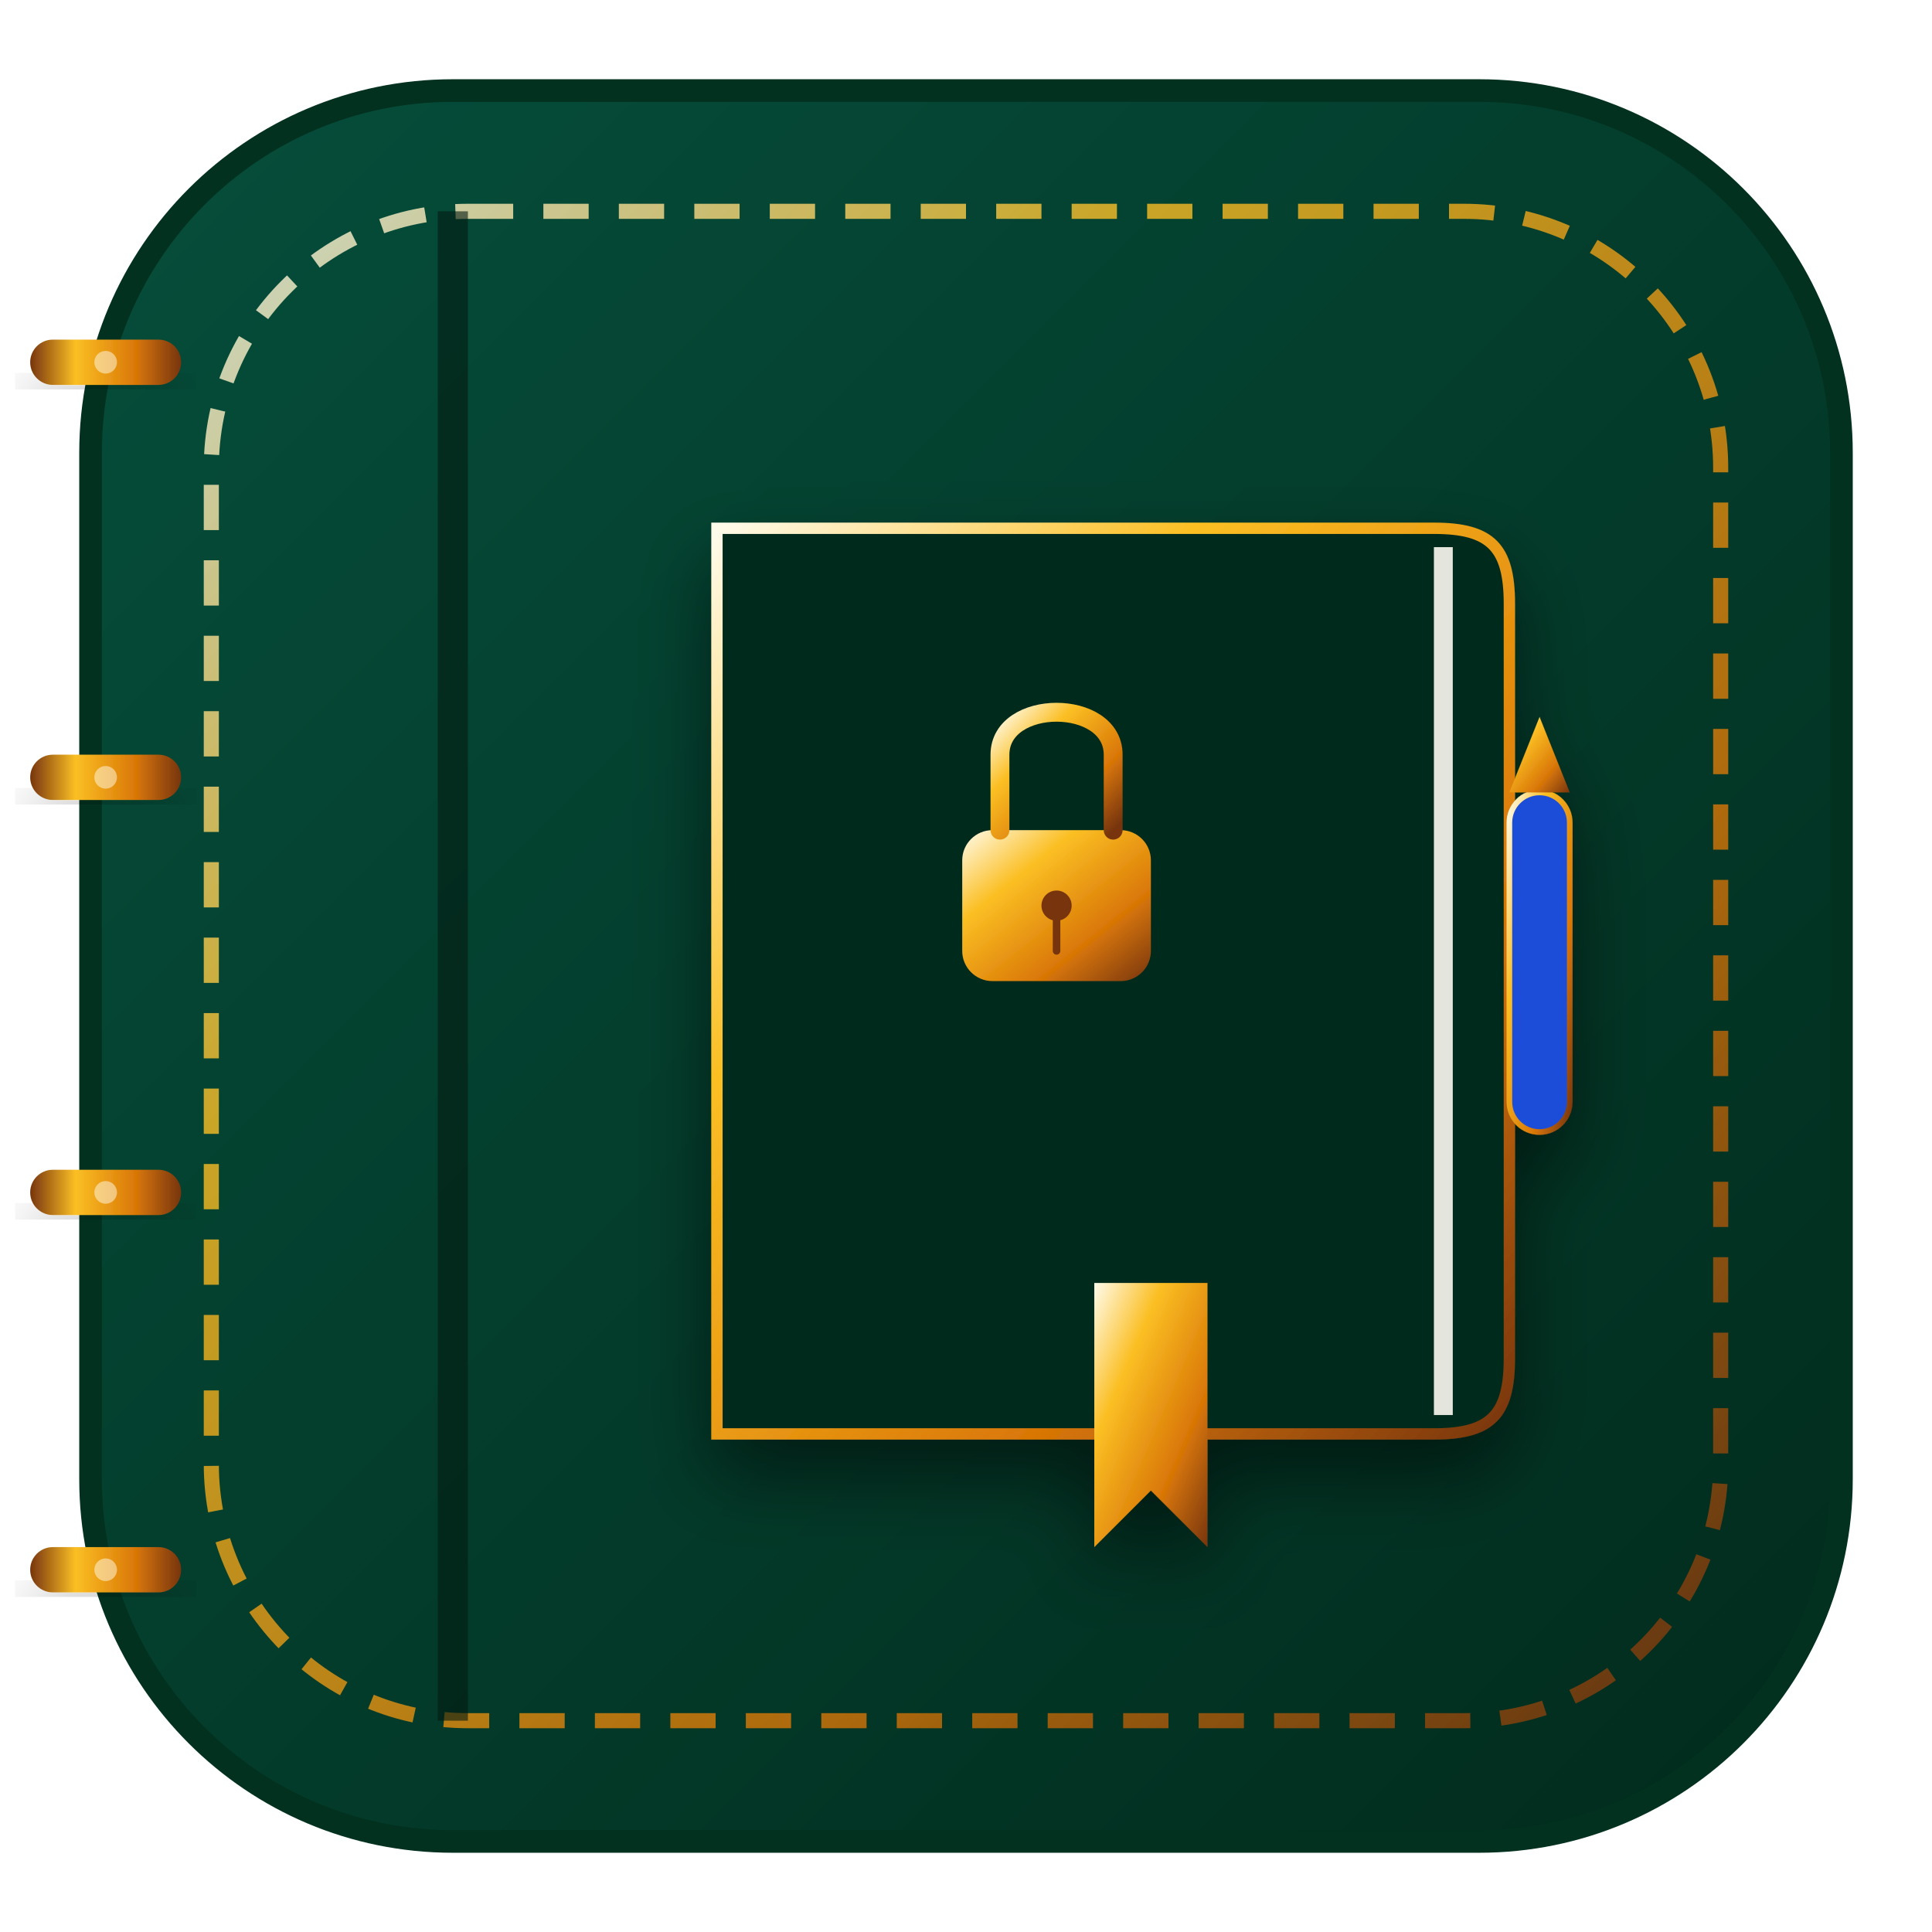
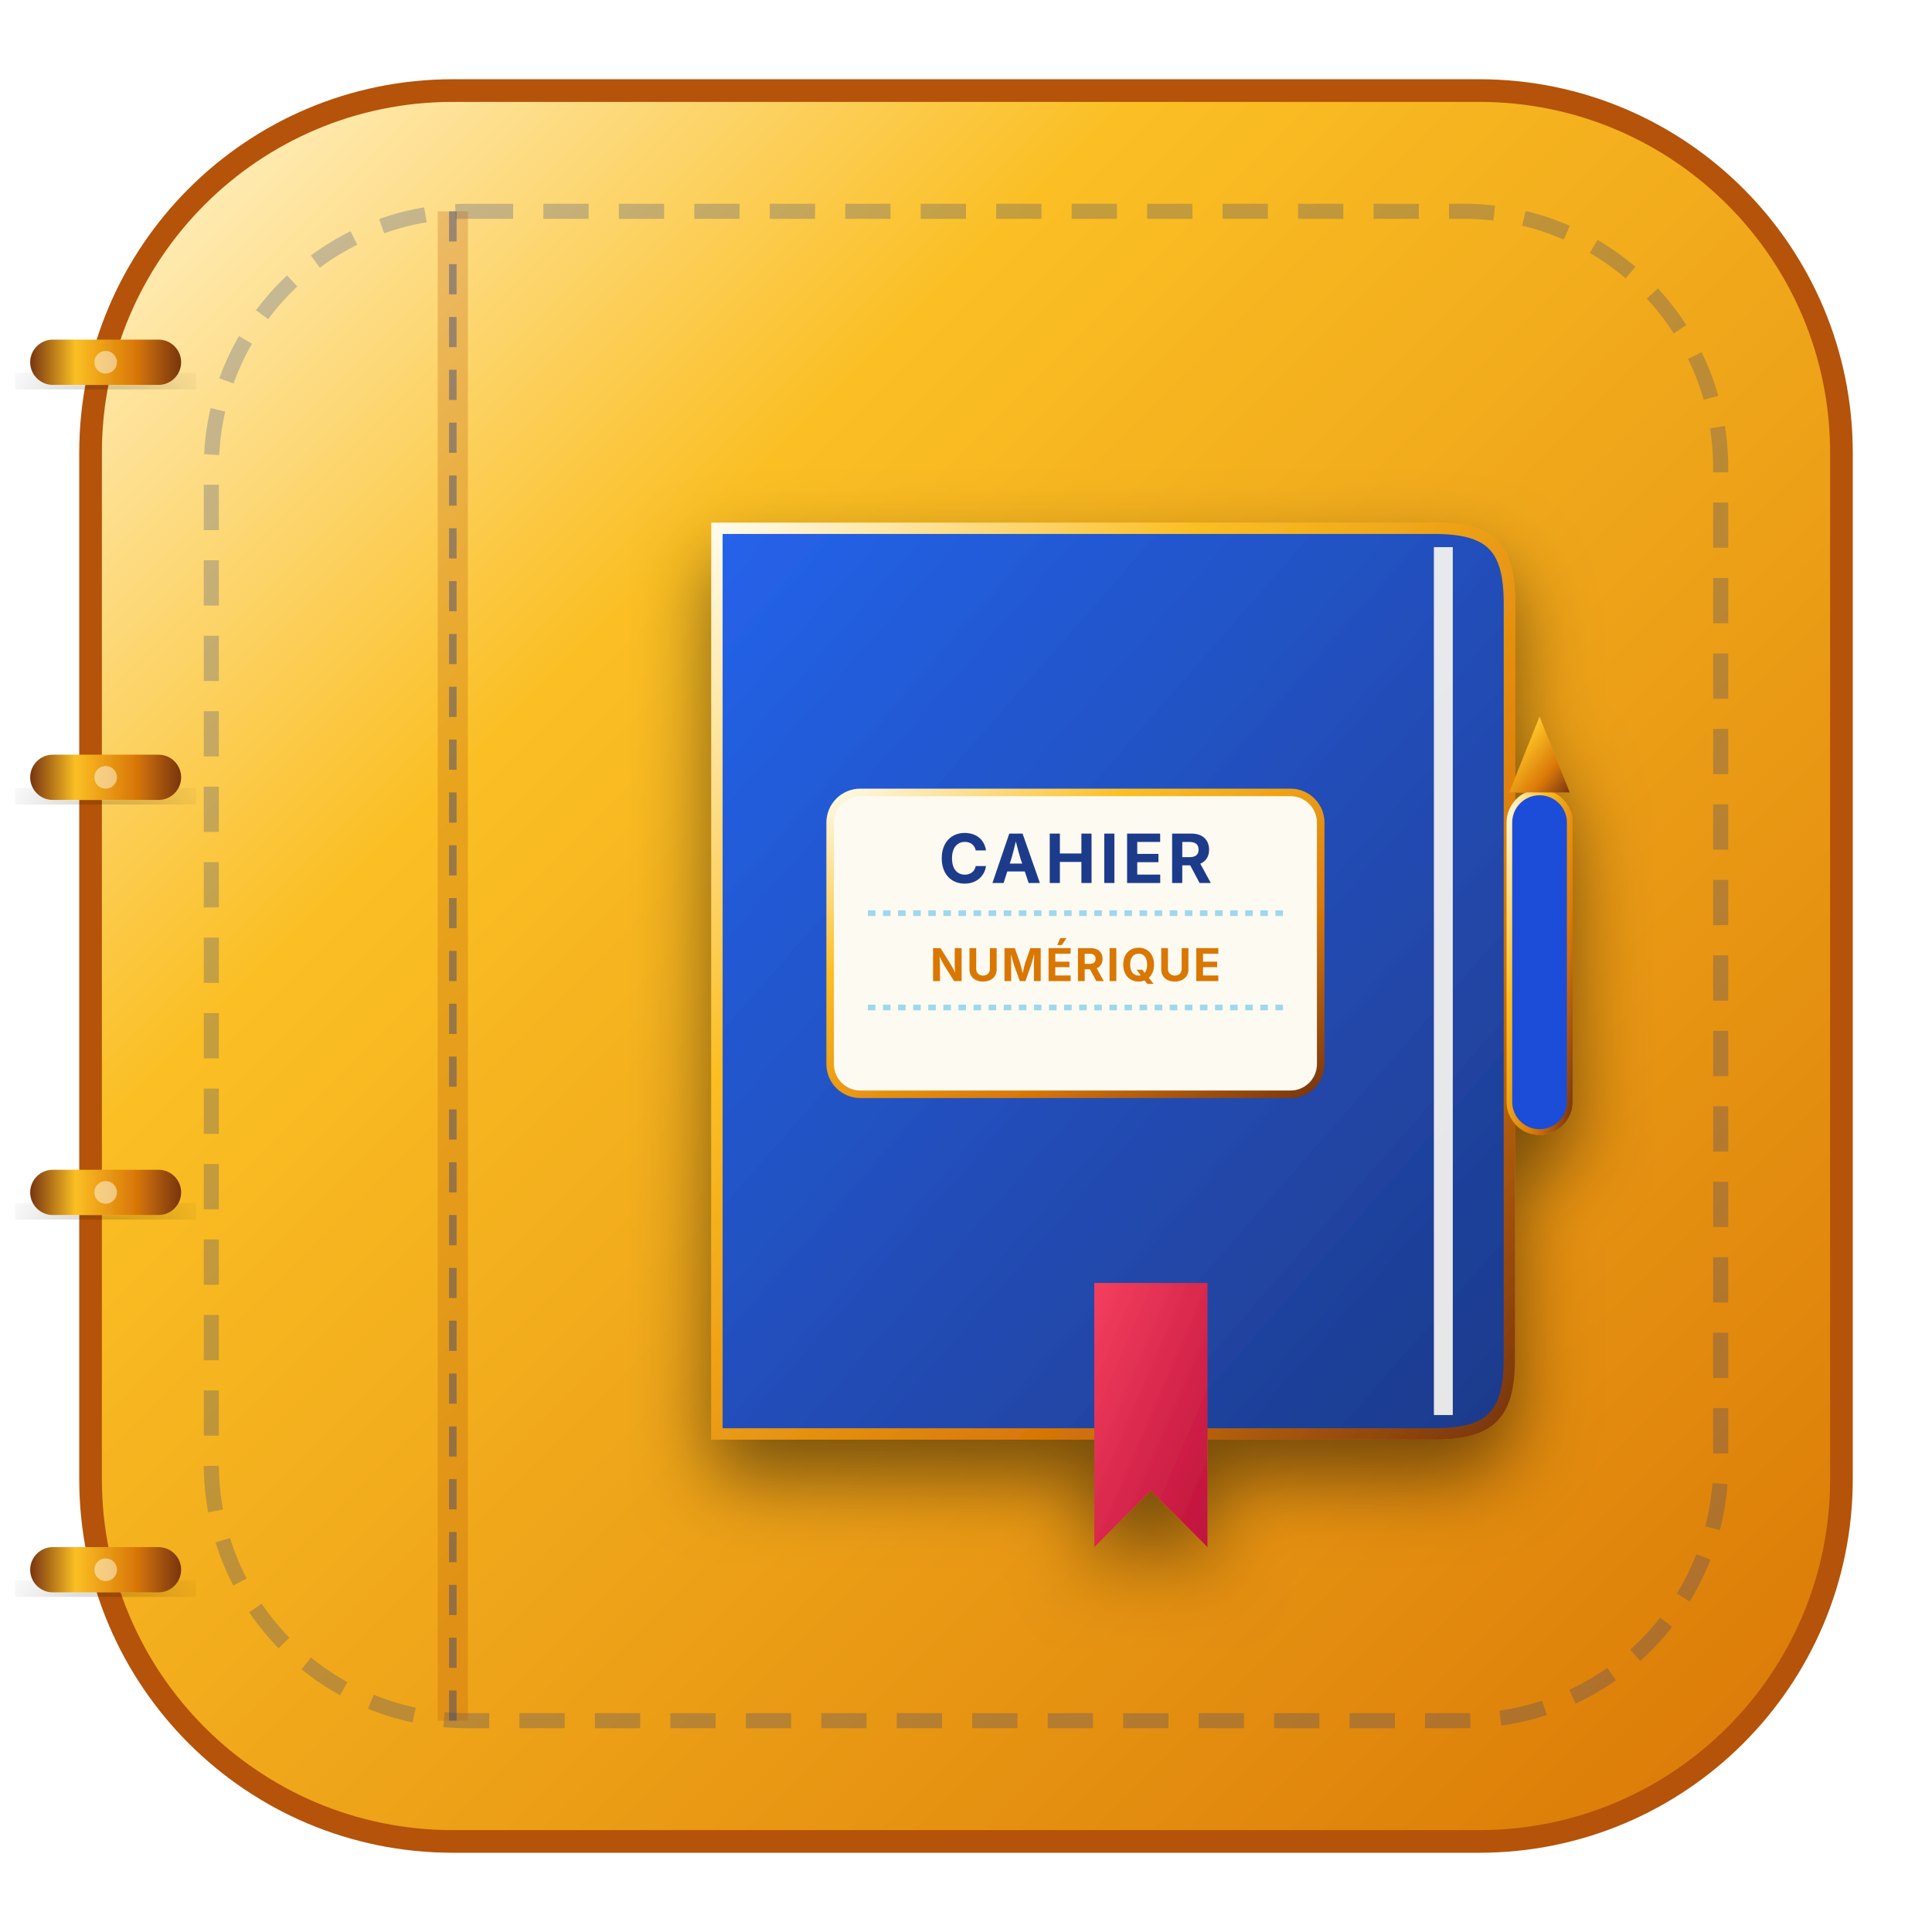
<svg xmlns="http://www.w3.org/2000/svg" viewBox="0 0 512 512" width="512" height="512">
  <defs>
    <linearGradient id="coverGrad" x1="0%" y1="0%" x2="100%" y2="100%">
-       <stop offset="0%" stop-color="#064e3b" />
-       <stop offset="100%" stop-color="#012b1c" />
+       <stop offset="0%" stop-color="#fff5d6" />
+       <stop offset="30%" stop-color="#fbbf24" />
+       <stop offset="100%" stop-color="#d97706" />
    </linearGradient>
    <linearGradient id="goldGrad" x1="0%" y1="0%" x2="100%" y2="100%">
      <stop offset="0%" stop-color="#fffbeb" />
      <stop offset="30%" stop-color="#fbbf24" />
      <stop offset="70%" stop-color="#d97706" />
      <stop offset="100%" stop-color="#78350f" />
+     </linearGradient>
+     <linearGradient id="blueCoverGrad" x1="0%" y1="0%" x2="100%" y2="100%">
+       <stop offset="0%" stop-color="#2563eb" />
+       <stop offset="100%" stop-color="#1e3a8a" />
+     </linearGradient>
+     <linearGradient id="redGrad" x1="0%" y1="0%" x2="100%" y2="100%">
+       <stop offset="0%" stop-color="#f43f5e" />
+       <stop offset="100%" stop-color="#be123c" />
    </linearGradient>
    <linearGradient id="metalGrad" x1="0%" y1="0%" x2="100%" y2="0%">
      <stop offset="0%" stop-color="#78350f" />
      <stop offset="30%" stop-color="#fbbf24" />
      <stop offset="70%" stop-color="#d97706" />
      <stop offset="100%" stop-color="#78350f" />
    </linearGradient>
    <filter id="shadow" x="-10%" y="-10%" width="120%" height="120%">
      <feDropShadow dx="0" dy="10" stdDeviation="10" flood-opacity="0.5" />
    </filter>
  </defs>
-   <rect x="24" y="24" width="464" height="464" rx="96" fill="url(#coverGrad)" stroke="#02311f" stroke-width="6" />
-   <rect x="56" y="56" width="400" height="400" rx="68" fill="none" stroke="url(#goldGrad)" stroke-width="4" stroke-dasharray="12,8" opacity="0.8" />
-   <line x1="120" y1="56" x2="120" y2="456" stroke="#011b11" stroke-width="8" opacity="0.6" />
-   <line x1="120" y1="56" x2="120" y2="456" stroke="url(#goldGrad)" stroke-width="2" stroke-dasharray="8,6" opacity="0.7" />
+   <rect x="24" y="24" width="464" height="464" rx="96" fill="url(#coverGrad)" stroke="#b45309" stroke-width="6" />
+   <rect x="56" y="56" width="400" height="400" rx="68" fill="none" stroke="#1e3a8a" stroke-width="4" stroke-dasharray="12,8" opacity="0.25" />
+   <line x1="120" y1="56" x2="120" y2="456" stroke="#b45309" stroke-width="8" opacity="0.25" />
+   <line x1="120" y1="56" x2="120" y2="456" stroke="#1e3a8a" stroke-width="2" stroke-dasharray="8,6" opacity="0.4" />
  <g filter="url(#shadow)">
-     <path d="M190 140 H380 C395 140 400 145 400 160 V360 C400 375 395 380 380 380 H190 Z" fill="#012b1c" stroke="url(#goldGrad)" stroke-width="3" />
+     <path d="M190 140 H380 C395 140 400 145 400 160 V360 C400 375 395 380 380 380 H190 Z" fill="url(#blueCoverGrad)" stroke="url(#goldGrad)" stroke-width="3" />
    <path d="M380 145 H385 V375 H380 Z" fill="#fdfaf2" opacity="0.9" />
-     <path d="M290 340 V410 L305 395 L320 410 V340 Z" fill="url(#goldGrad)" />
+     <path d="M290 340 V410 L305 395 L320 410 V340 Z" fill="url(#redGrad)" />
    <rect x="400" y="210" width="16" height="90" rx="8" fill="#1d4ed8" stroke="url(#goldGrad)" stroke-width="1.5" />
    <path d="M400 210 L408 190 L416 210 Z" fill="url(#goldGrad)" />
-     <rect x="255" y="220" width="50" height="40" rx="8" fill="url(#goldGrad)" />
-     <path d="M265 220 V200 C265 185 295 185 295 200 V220" fill="none" stroke="url(#goldGrad)" stroke-width="5" stroke-linecap="round" />
-     <circle cx="280" cy="240" r="4" fill="#78350f" />
-     <path d="M280 244 V252" stroke="#78350f" stroke-width="2" stroke-linecap="round" />
+     <rect x="220" y="210" width="130" height="80" rx="8" fill="#fdfaf2" stroke="url(#goldGrad)" stroke-width="2" />
+     <line x1="230" y1="242" x2="340" y2="242" stroke="#0ea5e9" stroke-width="1.5" stroke-dasharray="2,2" opacity="0.4" />
+     <line x1="230" y1="267" x2="340" y2="267" stroke="#0ea5e9" stroke-width="1.5" stroke-dasharray="2,2" opacity="0.4" />
+     <text x="285" y="234" font-family="system-ui, -apple-system, sans-serif" font-size="18" font-weight="bold" fill="#1e3a8a" text-anchor="middle" letter-spacing="1">CAHIER</text>
+     <text x="285" y="260" font-family="system-ui, -apple-system, sans-serif" font-size="12" font-weight="bold" fill="#d97706" text-anchor="middle" letter-spacing="0.5">NUMÉRIQUE</text>
  </g>
  <g>
    <rect x="8" y="90" width="40" height="12" rx="6" fill="url(#metalGrad)" filter="url(#shadow)" />
    <circle cx="28" cy="96" r="3" fill="#fffbeb" opacity="0.5" />
    <rect x="8" y="200" width="40" height="12" rx="6" fill="url(#metalGrad)" filter="url(#shadow)" />
    <circle cx="28" cy="206" r="3" fill="#fffbeb" opacity="0.5" />
    <rect x="8" y="310" width="40" height="12" rx="6" fill="url(#metalGrad)" filter="url(#shadow)" />
    <circle cx="28" cy="316" r="3" fill="#fffbeb" opacity="0.5" />
    <rect x="8" y="410" width="40" height="12" rx="6" fill="url(#metalGrad)" filter="url(#shadow)" />
    <circle cx="28" cy="416" r="3" fill="#fffbeb" opacity="0.5" />
  </g>
</svg>
